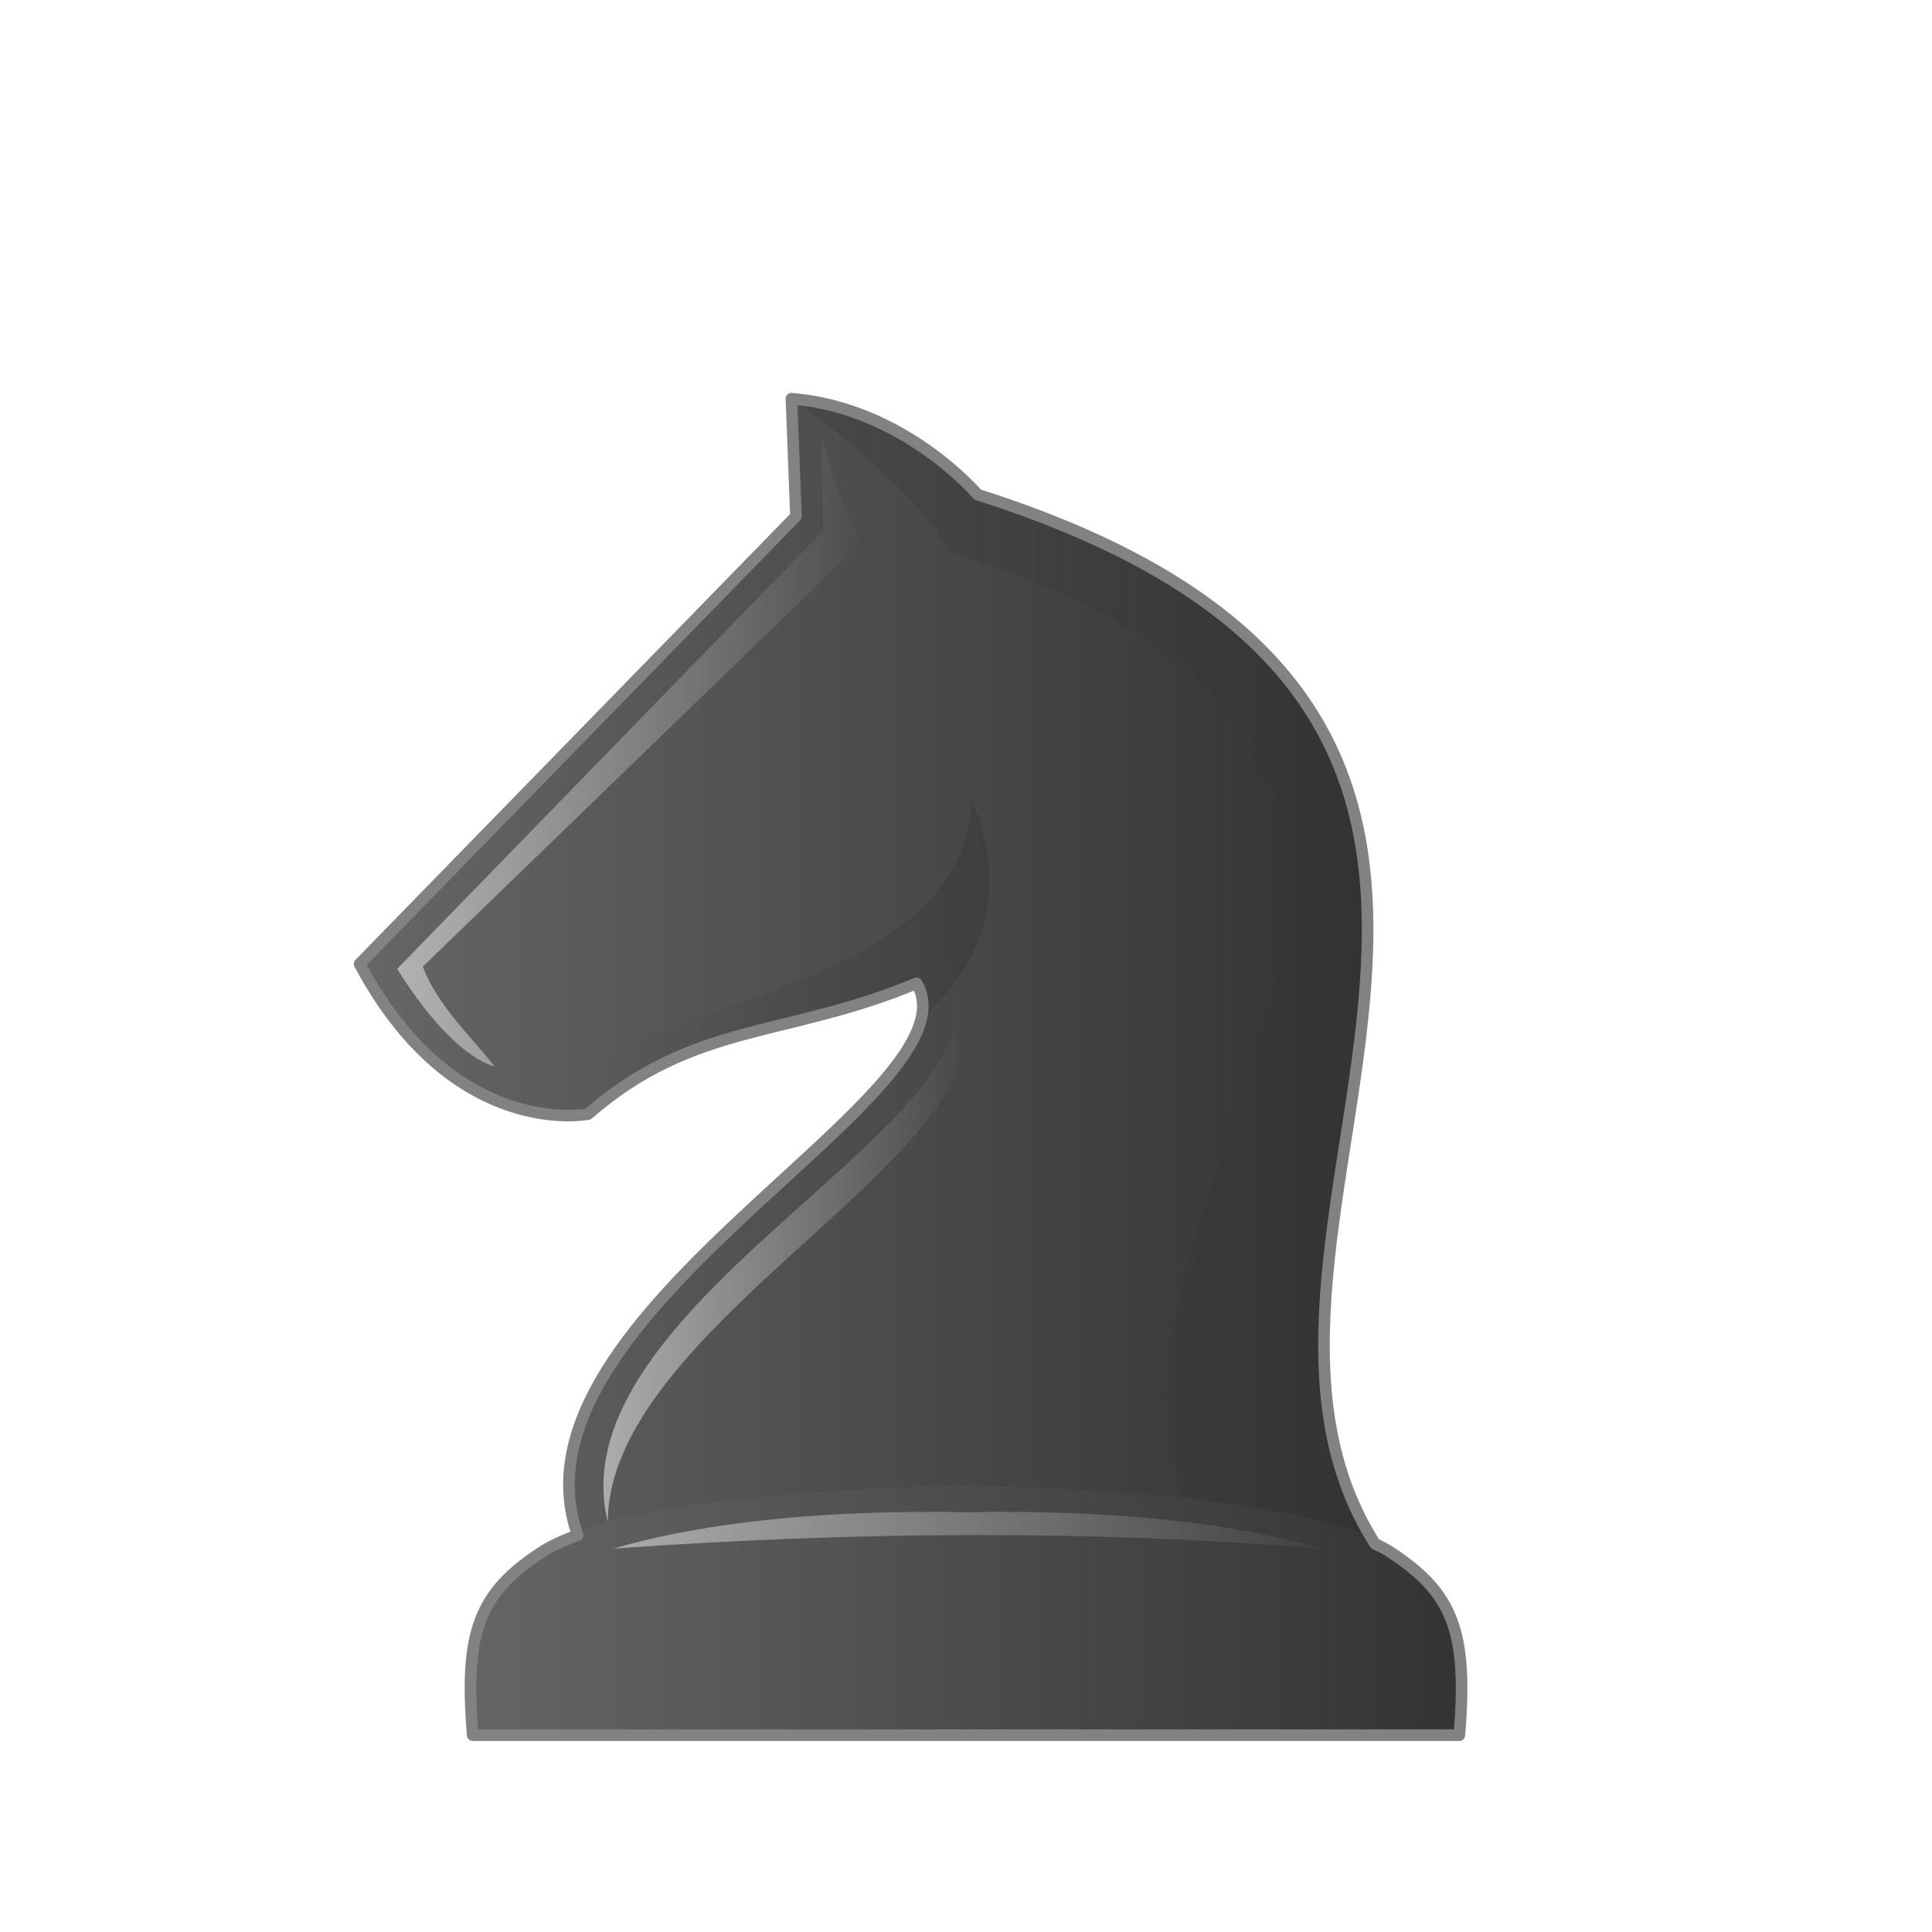
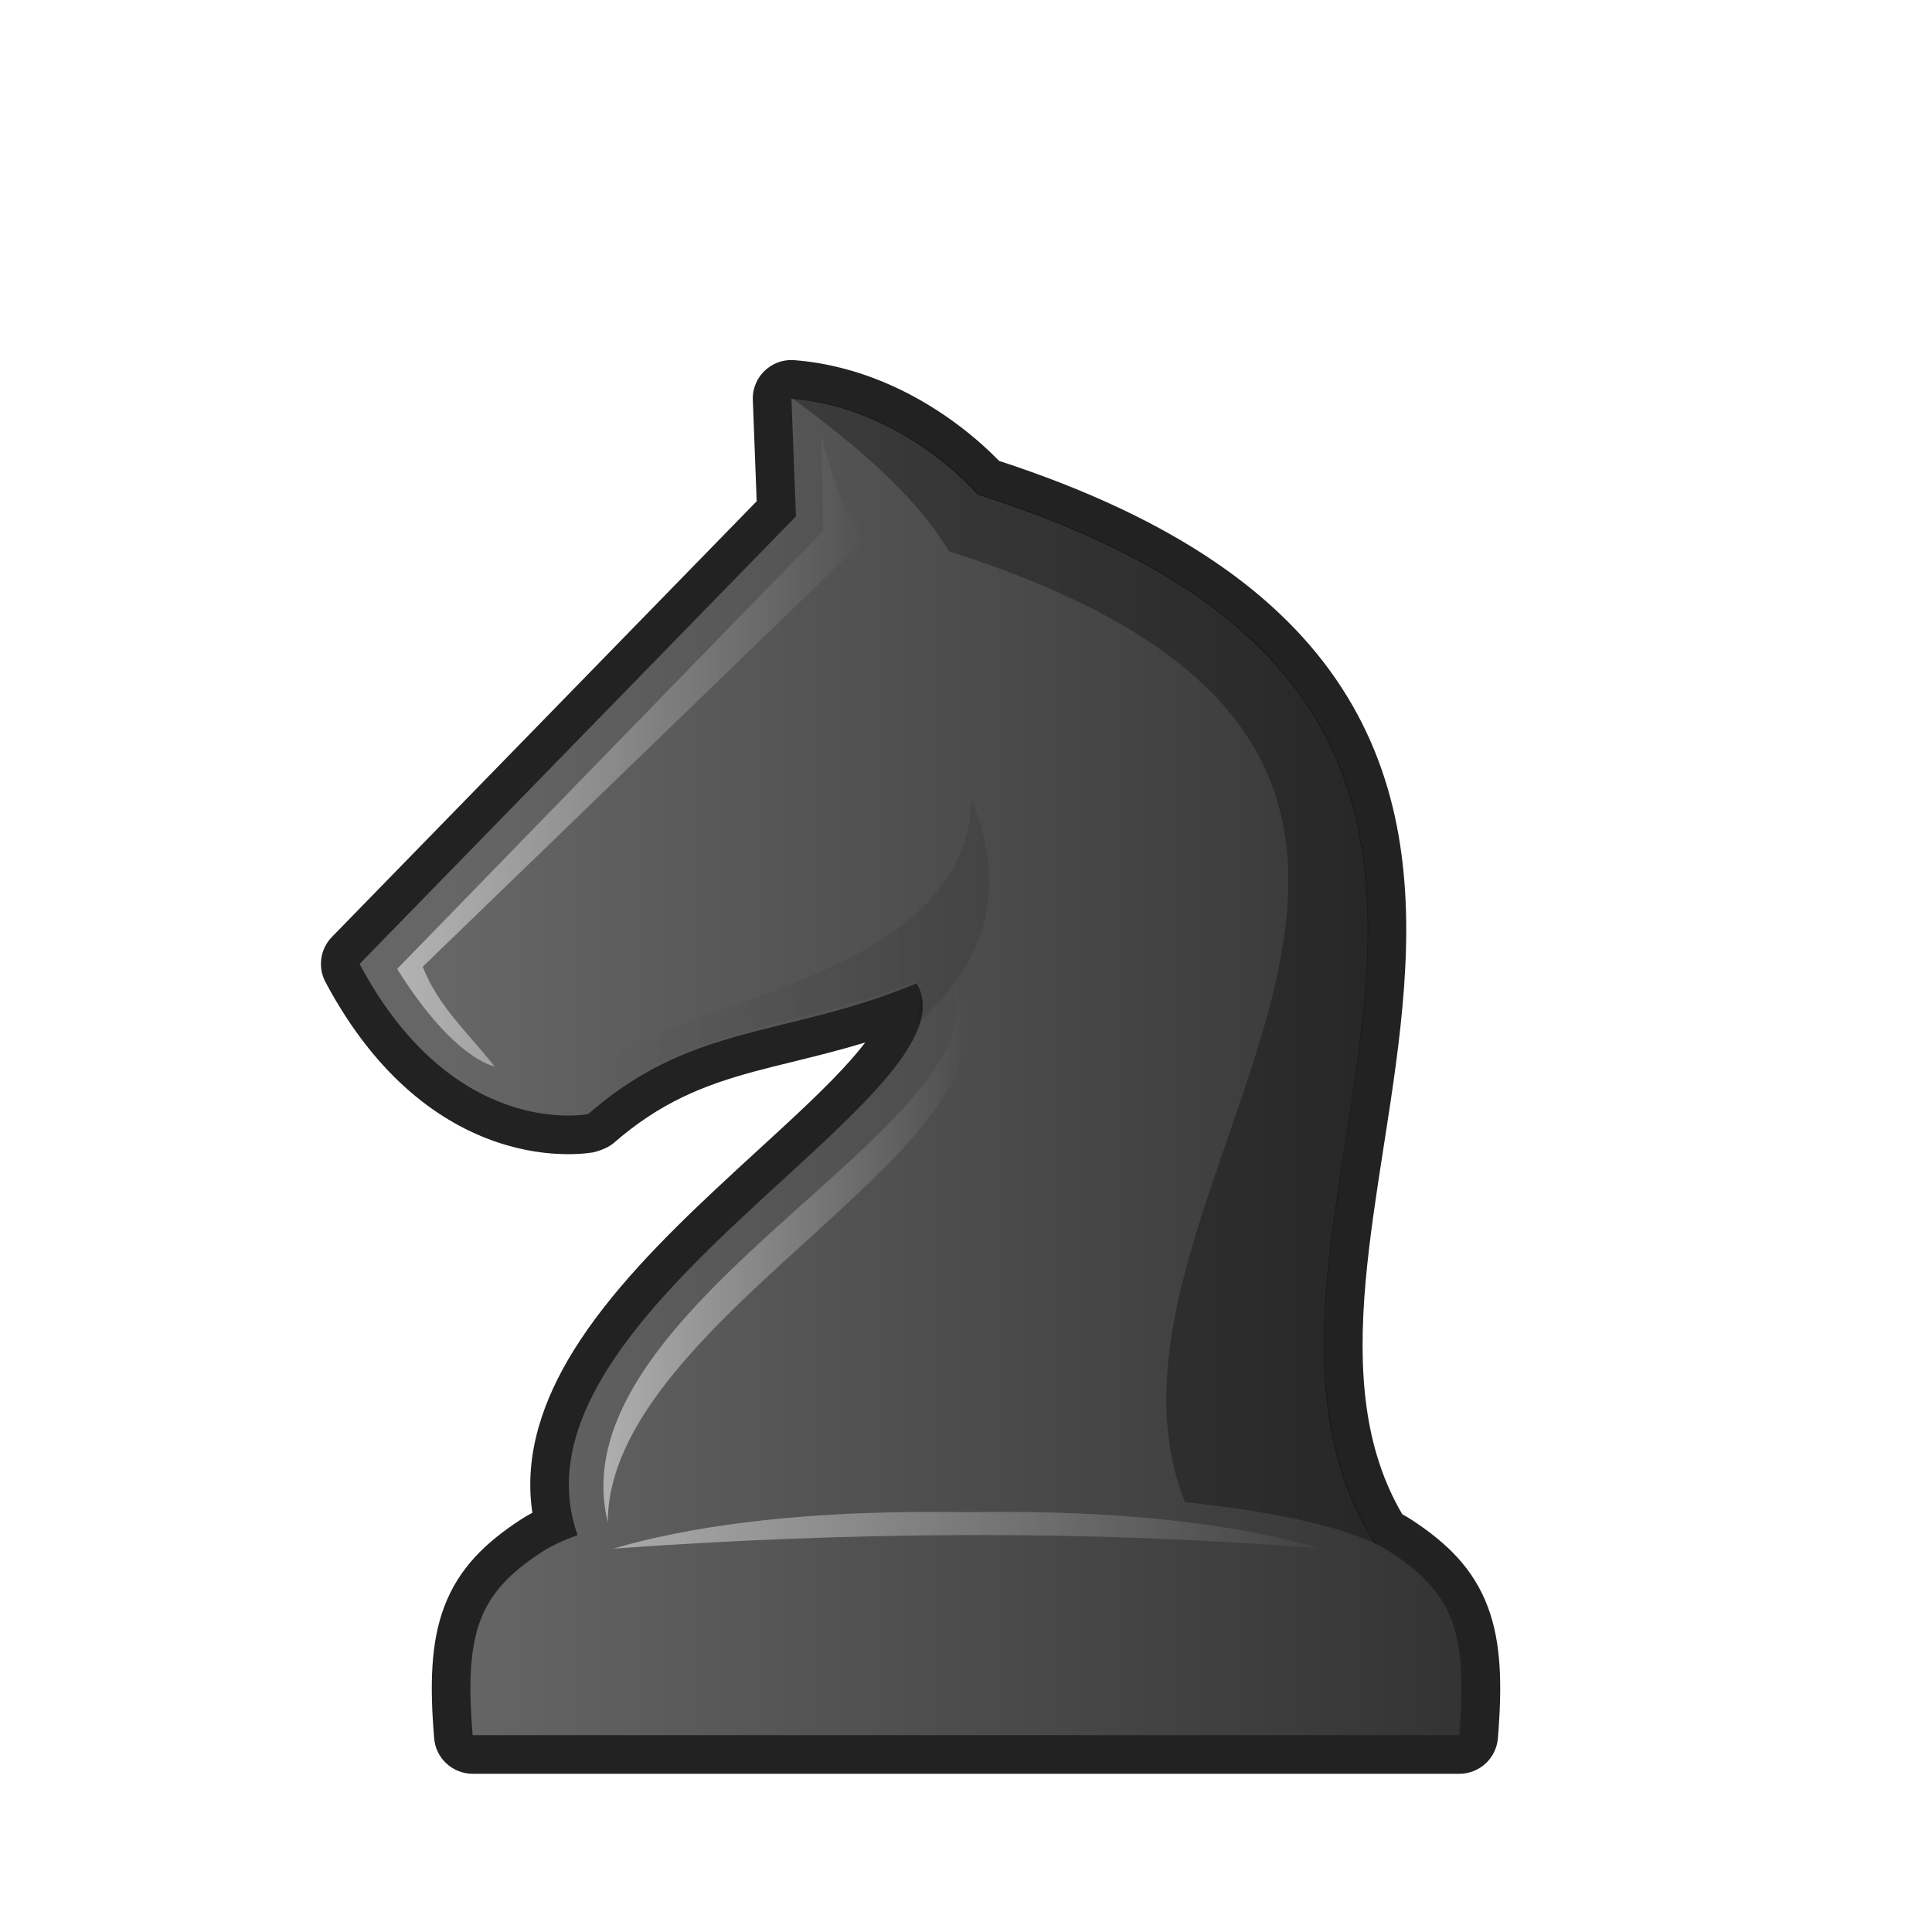
- <svg xmlns="http://www.w3.org/2000/svg" xmlns:xlink="http://www.w3.org/1999/xlink" width="50mm" height="50mm" clip-rule="evenodd" fill-rule="evenodd" image-rendering="optimizeQuality" shape-rendering="geometricPrecision" text-rendering="geometricPrecision" version="1.1" viewBox="0 0 50 50">
+ <svg xmlns="http://www.w3.org/2000/svg" width="50" height="50" viewBox="0 0 50 50" fill="none">
+   <path d="M15.171 29.847C15.239 29.84 15.294 29.832 15.336 29.826C15.506 29.791 15.749 29.698 15.88 29.584C17.09 28.527 18.214 28.088 19.492 27.739C19.81 27.652 20.148 27.569 20.505 27.482C21.088 27.338 21.72 27.183 22.392 26.98C22.29 27.114 22.17 27.259 22.033 27.415C21.413 28.119 20.581 28.881 19.647 29.738C19.286 30.068 18.91 30.413 18.525 30.774C17.191 32.024 15.784 33.439 14.848 34.946C14.064 36.21 13.549 37.643 13.778 39.15C13.671 39.207 13.568 39.267 13.47 39.331C12.564 39.923 11.873 40.587 11.498 41.579C11.143 42.517 11.123 43.626 11.236 44.987C11.278 45.506 11.712 45.905 12.232 45.905H37.768C38.289 45.905 38.722 45.506 38.765 44.987C38.877 43.626 38.857 42.517 38.502 41.579C38.128 40.587 37.436 39.923 36.53 39.331C36.452 39.28 36.371 39.233 36.29 39.188C35.287 37.473 35.139 35.463 35.342 33.165C35.443 32.033 35.623 30.872 35.811 29.664L35.844 29.453C36.042 28.183 36.241 26.866 36.336 25.56C36.526 22.944 36.306 20.241 34.722 17.798C33.166 15.4 30.401 13.412 25.857 11.928C25.799 11.869 25.73 11.8 25.65 11.723C25.397 11.48 25.03 11.159 24.562 10.829C23.632 10.174 22.259 9.458 20.562 9.321C20.137 9.287 19.737 9.525 19.566 9.915C19.498 10.07 19.472 10.234 19.485 10.395C19.491 10.569 19.508 11.021 19.527 11.505L19.527 11.507L19.541 11.879L19.583 12.972L8.59 24.248C8.286 24.56 8.219 25.032 8.423 25.416C9.759 27.925 11.433 29.075 12.861 29.558C13.561 29.795 14.177 29.863 14.626 29.869C14.851 29.873 15.036 29.861 15.171 29.847Z" fill="#222222" />
+   <path d="M20.482 10.318C23.404 10.554 25.3 12.8 25.3 12.8C36.854 16.47 35.823 23.085 34.82 29.52C34.237 33.261 33.664 36.94 35.577 39.944C35.727 40.015 35.863 40.09 35.983 40.169C37.606 41.229 37.989 42.233 37.768 44.905H12.232C12.011 42.233 12.394 41.23 14.017 40.169C14.266 40.006 14.582 39.86 14.948 39.728C13.788 36.465 17.321 33.227 20.281 30.514C22.536 28.446 24.459 26.684 23.721 25.447C22.477 25.967 21.367 26.24 20.324 26.496C18.536 26.936 16.945 27.326 15.222 28.832C15.222 28.832 11.752 29.539 9.306 24.947L20.599 13.363L20.482 10.318Z" fill="url(#paint0_linear_3_217)" />
+   <path opacity="0.5" fill-rule="evenodd" clip-rule="evenodd" d="M24.7 25.6C25.741 29.192 14.369 33.85 15.73 39.398C15.73 34.046 26.98 29.445 24.7 25.6Z" fill="url(#paint1_linear_3_217)" />
+   <path opacity="0.5" fill-rule="evenodd" clip-rule="evenodd" d="M12.8 27.6C12.8 27.6 11.745 27.425 10.279 25.075L21.307 13.736L21.249 11.242C21.517 12.114 21.616 12.947 22.4 13.936L10.941 25.018C11.329 26.034 12.144 26.764 12.8 27.6H12.8Z" fill="url(#paint2_linear_3_217)" />
+   <path opacity="0.5" fill-rule="evenodd" clip-rule="evenodd" d="M23.6 39.13C20.367 39.164 17.814 39.511 15.873 40.078C22.02 39.64 28.129 39.581 34.182 40.078C31.964 39.43 28.947 39.069 25.028 39.135C24.538 39.127 24.062 39.125 23.6 39.13V39.13Z" fill="url(#paint3_linear_3_217)" />
+   <path opacity="0.1" fill-rule="evenodd" clip-rule="evenodd" d="M15.2 28.8C17.445 26.673 20.859 26.532 23.699 25.416C23.951 25.532 23.672 26.598 23.774 26.489C24.568 25.634 26.468 23.951 25.146 20.691C24.962 26.334 14.097 25.885 15.2 28.8H15.2Z" fill="url(#paint4_linear_3_217)" />
+   <path opacity="0.3" d="M24.564 14.27C23.612 12.714 22.088 11.488 20.5 10.3C23.422 10.536 25.318 12.782 25.318 12.782C36.871 16.451 35.84 23.067 34.837 29.502C34.252 33.258 33.676 36.953 35.619 39.964C34.498 39.416 32.574 39.08 30.669 38.874C29.511 35.986 30.64 32.726 31.767 29.475C33.788 23.641 35.798 17.838 24.564 14.27Z" fill="black" />
  <defs>
-     <linearGradient id="FFF">
-       <stop stop-color="#666" offset="0" />
-       <stop stop-color="#323232" offset="1" />
+     <linearGradient id="paint0_linear_3_217" x1="11.65" y1="42.52" x2="38.502" y2="42.52" gradientUnits="userSpaceOnUse">
+       <stop stop-color="#666666" />
+       <stop offset="1" stop-color="#323232" />
    </linearGradient>
-     <linearGradient id="linearGradient5897" x1="1605.8" x2="1632.4" y1="1101.5" y2="1101.5" gradientUnits="userSpaceOnUse" xlink:href="#FFF" />
-     <linearGradient id="linearGradient5867" x1="1617" x2="1632.3" y1="1101.5" y2="1101.5" gradientUnits="userSpaceOnUse" xlink:href="#linearGradient4140" />
-     <linearGradient id="linearGradient4140">
-       <stop offset="0" />
-       <stop stop-opacity="0" offset="1" />
+     <linearGradient id="paint1_linear_3_217" x1="15.6" y1="32.5" x2="25" y2="32.5" gradientUnits="userSpaceOnUse">
+       <stop stop-color="white" />
+       <stop offset="1" stop-color="white" stop-opacity="0" />
    </linearGradient>
-     <linearGradient id="linearGradient5869" x1="1612.2" x2="1621.6" y1="1108.7" y2="1108.7" gradientUnits="userSpaceOnUse" xlink:href="#linearGradient4161" />
-     <linearGradient id="linearGradient4161">
-       <stop stop-color="#fff" offset="0" />
-       <stop stop-color="#fff" stop-opacity="0" offset="1" />
+     <linearGradient id="paint2_linear_3_217" x1="10.3" y1="19.4" x2="22.4" y2="19.4" gradientUnits="userSpaceOnUse">
+       <stop stop-color="white" />
+       <stop offset="1" stop-color="white" stop-opacity="0" />
    </linearGradient>
-     <linearGradient id="linearGradient5871" x1="1606.9" x2="1619" y1="1095.6" y2="1095.6" gradientUnits="userSpaceOnUse" xlink:href="#linearGradient4161" />
-     <linearGradient id="linearGradient5877" x1="1621.7" x2="1611.7" y1="1101.1" y2="1101.9" gradientUnits="userSpaceOnUse" xlink:href="#linearGradient4140" />
-     <linearGradient id="linearGradient6280" x1="-20.75" x2="6.102" y1="544.53" y2="544.53" gradientTransform="translate(2017.8 448.59)" gradientUnits="userSpaceOnUse" xlink:href="#FFF" />
-     <linearGradient id="linearGradient6282" x1="1911.6" x2="1938.4" y1="940.86" y2="940.86" gradientTransform="translate(85.454 52.258)" gradientUnits="userSpaceOnUse" xlink:href="#FFF" />
-     <linearGradient id="linearGradient6284" x1="7236" x2="7315.1" y1="3545.9" y2="3545.9" gradientTransform="matrix(.26458 0 0 .26458 85.454 52.258)" gradientUnits="userSpaceOnUse" xlink:href="#linearGradient4161" />
+     <linearGradient id="paint3_linear_3_217" x1="14.555" y1="39.832" x2="35.483" y2="39.832" gradientUnits="userSpaceOnUse">
+       <stop stop-color="white" />
+       <stop offset="1" stop-color="white" stop-opacity="0" />
+     </linearGradient>
+     <linearGradient id="paint4_linear_3_217" x1="25.1" y1="24.9" x2="15.1" y2="25.7" gradientUnits="userSpaceOnUse">
+       <stop />
+       <stop offset="1" stop-opacity="0" />
+     </linearGradient>
  </defs>
-   <g transform="translate(-1596.6 -1076.2)">
-     <path d="m1621.9 1089s-1.896-2.246-4.818-2.482c-3e-4 -1e-4 0 0 0 0v6e-4c0 3e-4 0.117 3.044 0.117 3.044l-11.293 11.584c2.446 4.592 5.916 3.885 5.916 3.885 2.729-2.383 5.124-1.973 8.499-3.385 1.756 2.938-11.52 8.848-8.569 14.758h20.599c-5.664-8.151 8.015-21.54-10.45-27.405z" fill="url(#linearGradient5897)" stroke="url(#linearGradient5897)" stroke-linejoin="round" stroke-width=".2" />
-     <path d="m1617.1 1086.5c1.589 1.188 3.112 2.413 4.063 3.97 18.465 5.865 1.151 17.766 6.815 25.917h4.389c-5.664-8.151 8.015-21.541-10.45-27.405 0 0-1.896-2.247-4.818-2.482z" fill="url(#linearGradient5867)" opacity=".1" />
-     <path d="m1621.3 1101.8c1.041 3.592-10.331 8.25-8.97 13.798 0-5.352 11.25-9.953 8.97-13.798z" fill="url(#linearGradient5869)" opacity=".5" />
-     <path d="m1609.4 1103.8s-1.055-0.175-2.521-2.526l11.028-11.338-0.058-2.495c0.269 0.872 0.368 1.706 1.151 2.694l-11.459 11.082c0.388 1.016 1.203 1.746 1.859 2.582z" fill="url(#linearGradient5871)" opacity=".5" />
-     <path d="m1611.8 1105c2.245-2.127 5.659-2.268 8.499-3.385 0.252 0.117-0.027 1.183 0.075 1.073 0.794-0.855 2.694-2.538 1.373-5.798-0.184 5.643-11.049 5.194-9.947 8.109z" fill="url(#linearGradient5877)" opacity=".1" />
-   </g>
-   <g transform="translate(-1985.4 -950.6)">
-     <path d="m2010.4 989.15s-8.578 0.048-10.983 1.619c-1.623 1.06-2.006 2.064-1.785 4.736h25.536c0.221-2.672-0.162-3.676-1.785-4.736-2.405-1.571-10.983-1.619-10.983-1.619z" clip-rule="evenodd" fill="url(#linearGradient6280)" fill-rule="evenodd" image-rendering="optimizeQuality" shape-rendering="geometricPrecision" stroke="url(#linearGradient6282)" stroke-linejoin="round" stroke-width=".2" />
-     <path d="m2009 989.73c-3.233 0.034-5.786 0.381-7.727 0.948 6.147-0.438 12.256-0.497 18.309 0-2.218-0.648-5.235-1.009-9.155-0.943-0.49-8e-3 -0.966-0.01-1.428-5e-3z" fill="url(#linearGradient6284)" opacity=".5" />
-   </g>
-   <path d="m20.482 10.318v5.17e-4c0 3e-4 0.117 3.044 0.117 3.044l-11.293 11.584c2.446 4.592 5.916 3.885 5.916 3.885 2.729-2.383 5.124-1.973 8.499-3.384 1.709 2.859-10.816 8.533-8.77 14.282-0.366 0.132-0.684 0.277-0.933 0.44-1.623 1.06-2.006 2.064-1.785 4.736h25.536c0.221-2.672-0.162-3.676-1.785-4.736-0.117-0.077-0.254-0.148-0.399-0.218-5.217-8.172 7.99-21.346-10.285-27.151v-5.17e-4s-1.896-2.246-4.818-2.482z" fill="none" stroke="#828282" stroke-linejoin="round" stroke-width=".3" />
</svg>
